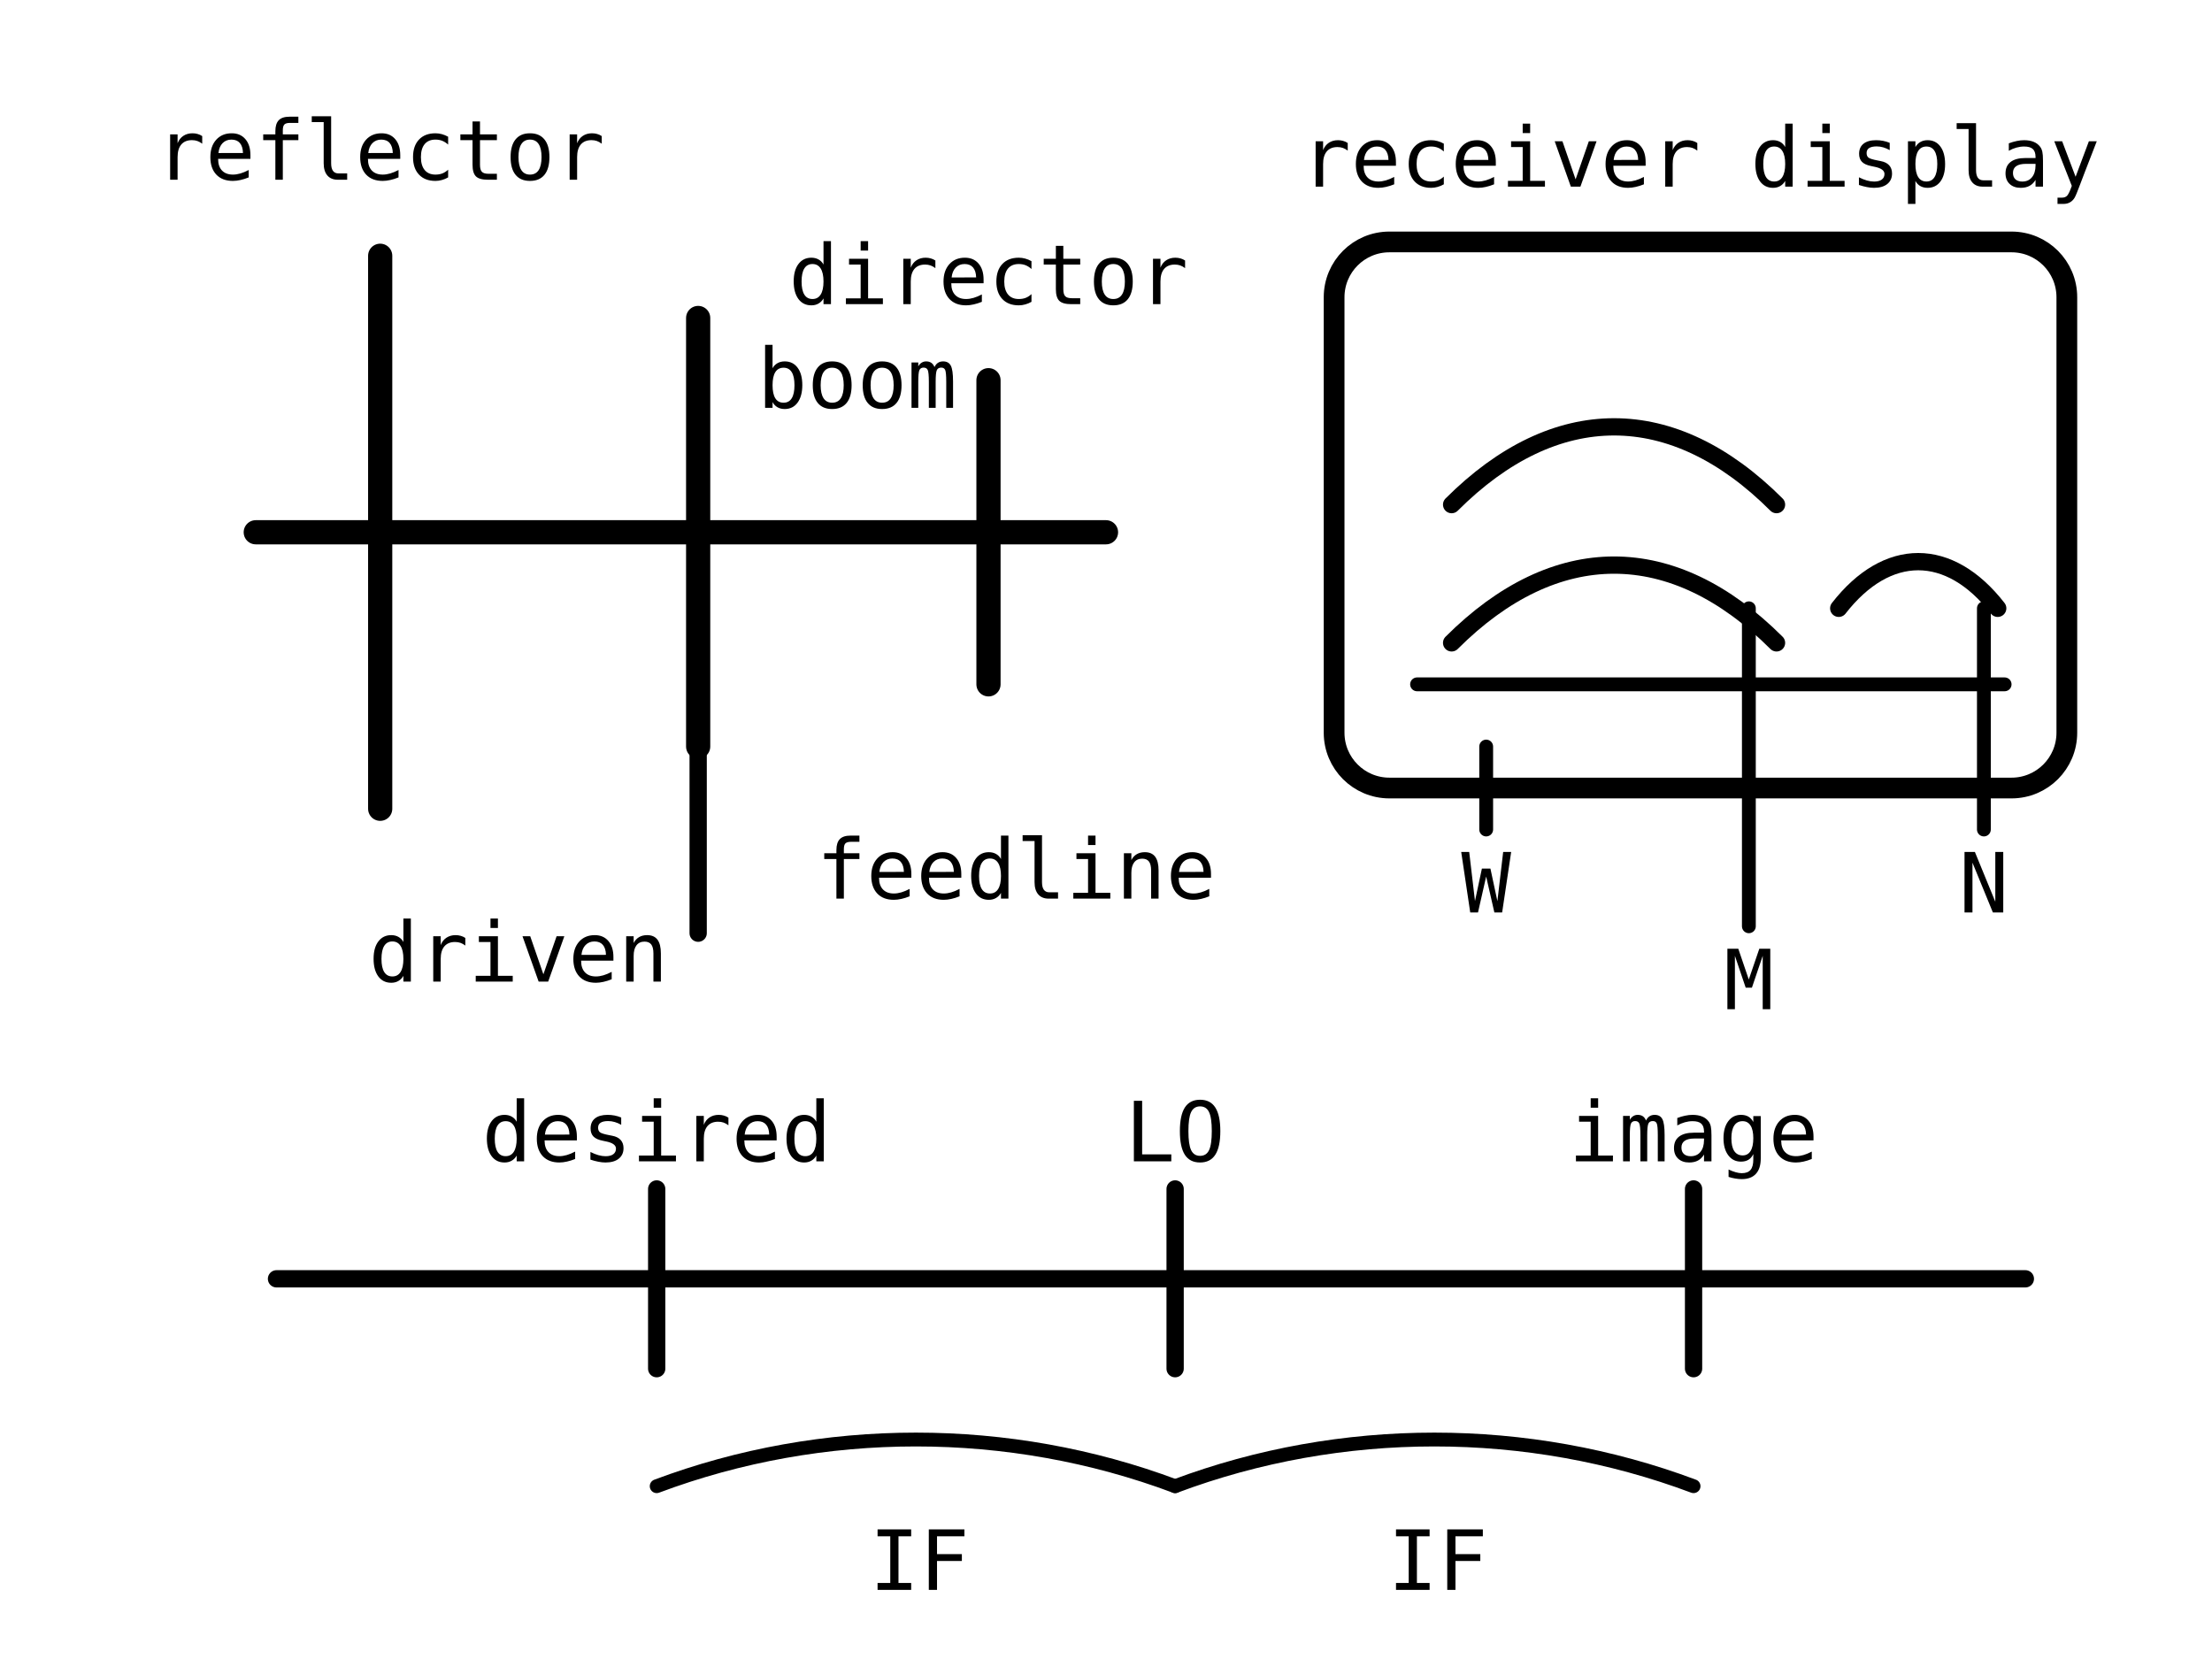
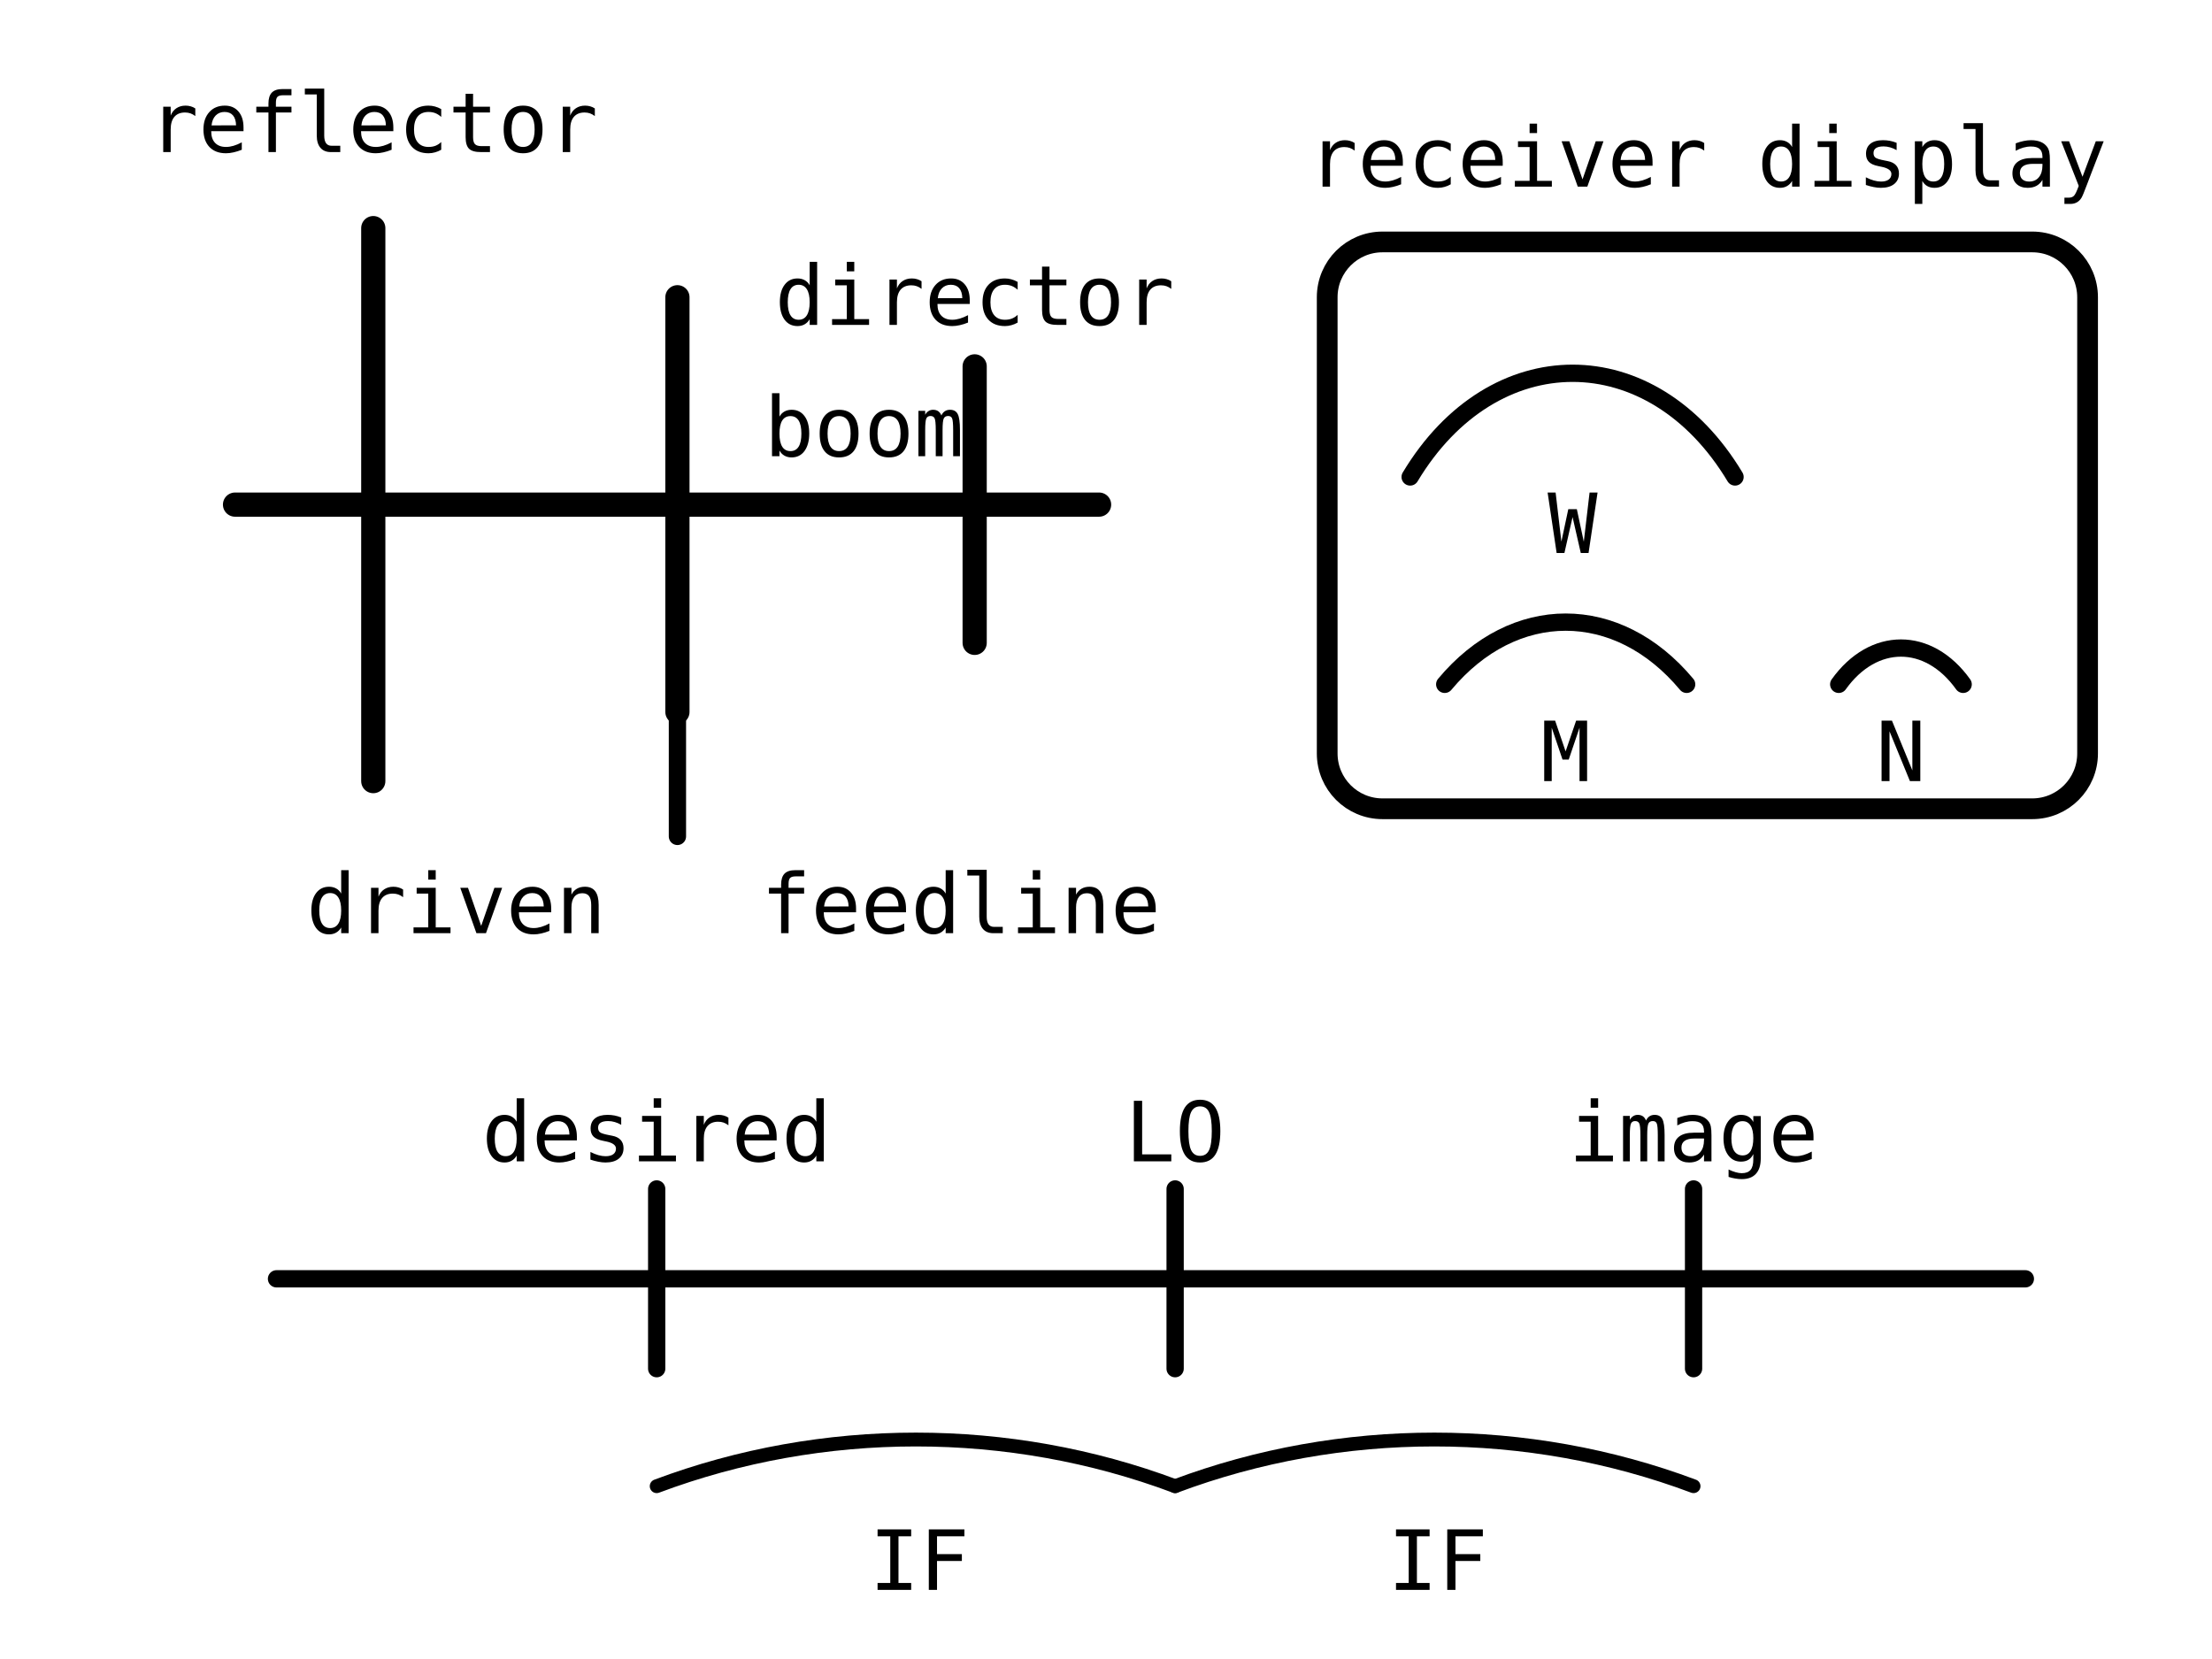
<svg xmlns="http://www.w3.org/2000/svg" id="yagi-receiver-specs" viewBox="0 0 640 480" role="img">
  <g fill="none" stroke="currentColor" stroke-linecap="round" stroke-linejoin="round">
-     <line x1="74" y1="154" x2="320" y2="154" stroke-width="7" />
-     <line x1="110" y1="74" x2="110" y2="234" stroke-width="7" />
-     <line x1="202" y1="92" x2="202" y2="216" stroke-width="7" />
-     <line x1="286" y1="110" x2="286" y2="198" stroke-width="7" />
-     <line x1="202" y1="154" x2="202" y2="270" stroke-width="5" />
-     <rect x="386" y="70" width="212" height="158" rx="16" ry="16" stroke-width="6" />
-     <path d="M420 146 C450 116 484 116 514 146" stroke-width="5" />
-     <path d="M420 186 C450 156 484 156 514 186" stroke-width="5" />
-     <path d="M532 176 C546 158 564 158 578 176" stroke-width="5" />
-     <line x1="410" y1="198" x2="580" y2="198" stroke-width="4" />
+     <line x1="68" y1="146" x2="318" y2="146" stroke-width="7" />
+     <line x1="108" y1="66" x2="108" y2="226" stroke-width="7" />
+     <line x1="196" y1="86" x2="196" y2="206" stroke-width="7" />
+     <line x1="282" y1="106" x2="282" y2="186" stroke-width="7" />
+     <line x1="196" y1="146" x2="196" y2="242" stroke-width="5" />
+     <rect x="384" y="70" width="220" height="164" rx="16" ry="16" stroke-width="6" />
+     <path d="M408 138 C432 98 478 98 502 138" stroke-width="5" />
+     <path d="M418 198 C438 174 468 174 488 198" stroke-width="5" />
+     <path d="M532 198 C542 184 558 184 568 198" stroke-width="5" />
    <line x1="80" y1="370" x2="586" y2="370" stroke-width="5" />
    <line x1="190" y1="344" x2="190" y2="396" stroke-width="5" />
    <line x1="340" y1="344" x2="340" y2="396" stroke-width="5" />
    <line x1="490" y1="344" x2="490" y2="396" stroke-width="5" />
    <path d="M190 430 C238 412 292 412 340 430" stroke-width="4" />
    <path d="M340 430 C388 412 442 412 490 430" stroke-width="4" />
-     <line x1="430" y1="240" x2="430" y2="216" stroke-width="4" />
-     <line x1="506" y1="268" x2="506" y2="176" stroke-width="4" />
-     <line x1="574" y1="240" x2="574" y2="176" stroke-width="4" />
  </g>
  <g fill="currentColor" font-family="ui-monospace, SFMono-Regular, Menlo, Consolas, monospace" text-anchor="middle">
-     <text x="110" y="52" font-size="24">reflector</text>
-     <text x="286" y="88" font-size="24">director</text>
-     <text x="150" y="284" font-size="24">driven</text>
-     <text x="248" y="118" font-size="24">boom</text>
-     <text x="294" y="260" font-size="24">feedline</text>
-     <text x="492" y="54" font-size="24">receiver display</text>
-     <text x="430" y="264" font-size="24">W</text>
-     <text x="506" y="292" font-size="24">M</text>
-     <text x="574" y="264" font-size="24">N</text>
+     <text x="108" y="44" font-size="24">reflector</text>
+     <text x="282" y="94" font-size="24">director</text>
+     <text x="250" y="132" font-size="24">boom</text>
+     <text x="132" y="270" font-size="24">driven</text>
+     <text x="278" y="270" font-size="24">feedline</text>
+     <text x="494" y="54" font-size="24">receiver display</text>
+     <text x="455" y="160" font-size="24">W</text>
+     <text x="453" y="226" font-size="24">M</text>
+     <text x="550" y="226" font-size="24">N</text>
    <text x="190" y="336" font-size="24">desired</text>
    <text x="340" y="336" font-size="24">LO</text>
    <text x="490" y="336" font-size="24">image</text>
    <text x="266" y="460" font-size="24">IF</text>
    <text x="416" y="460" font-size="24">IF</text>
  </g>
</svg>
